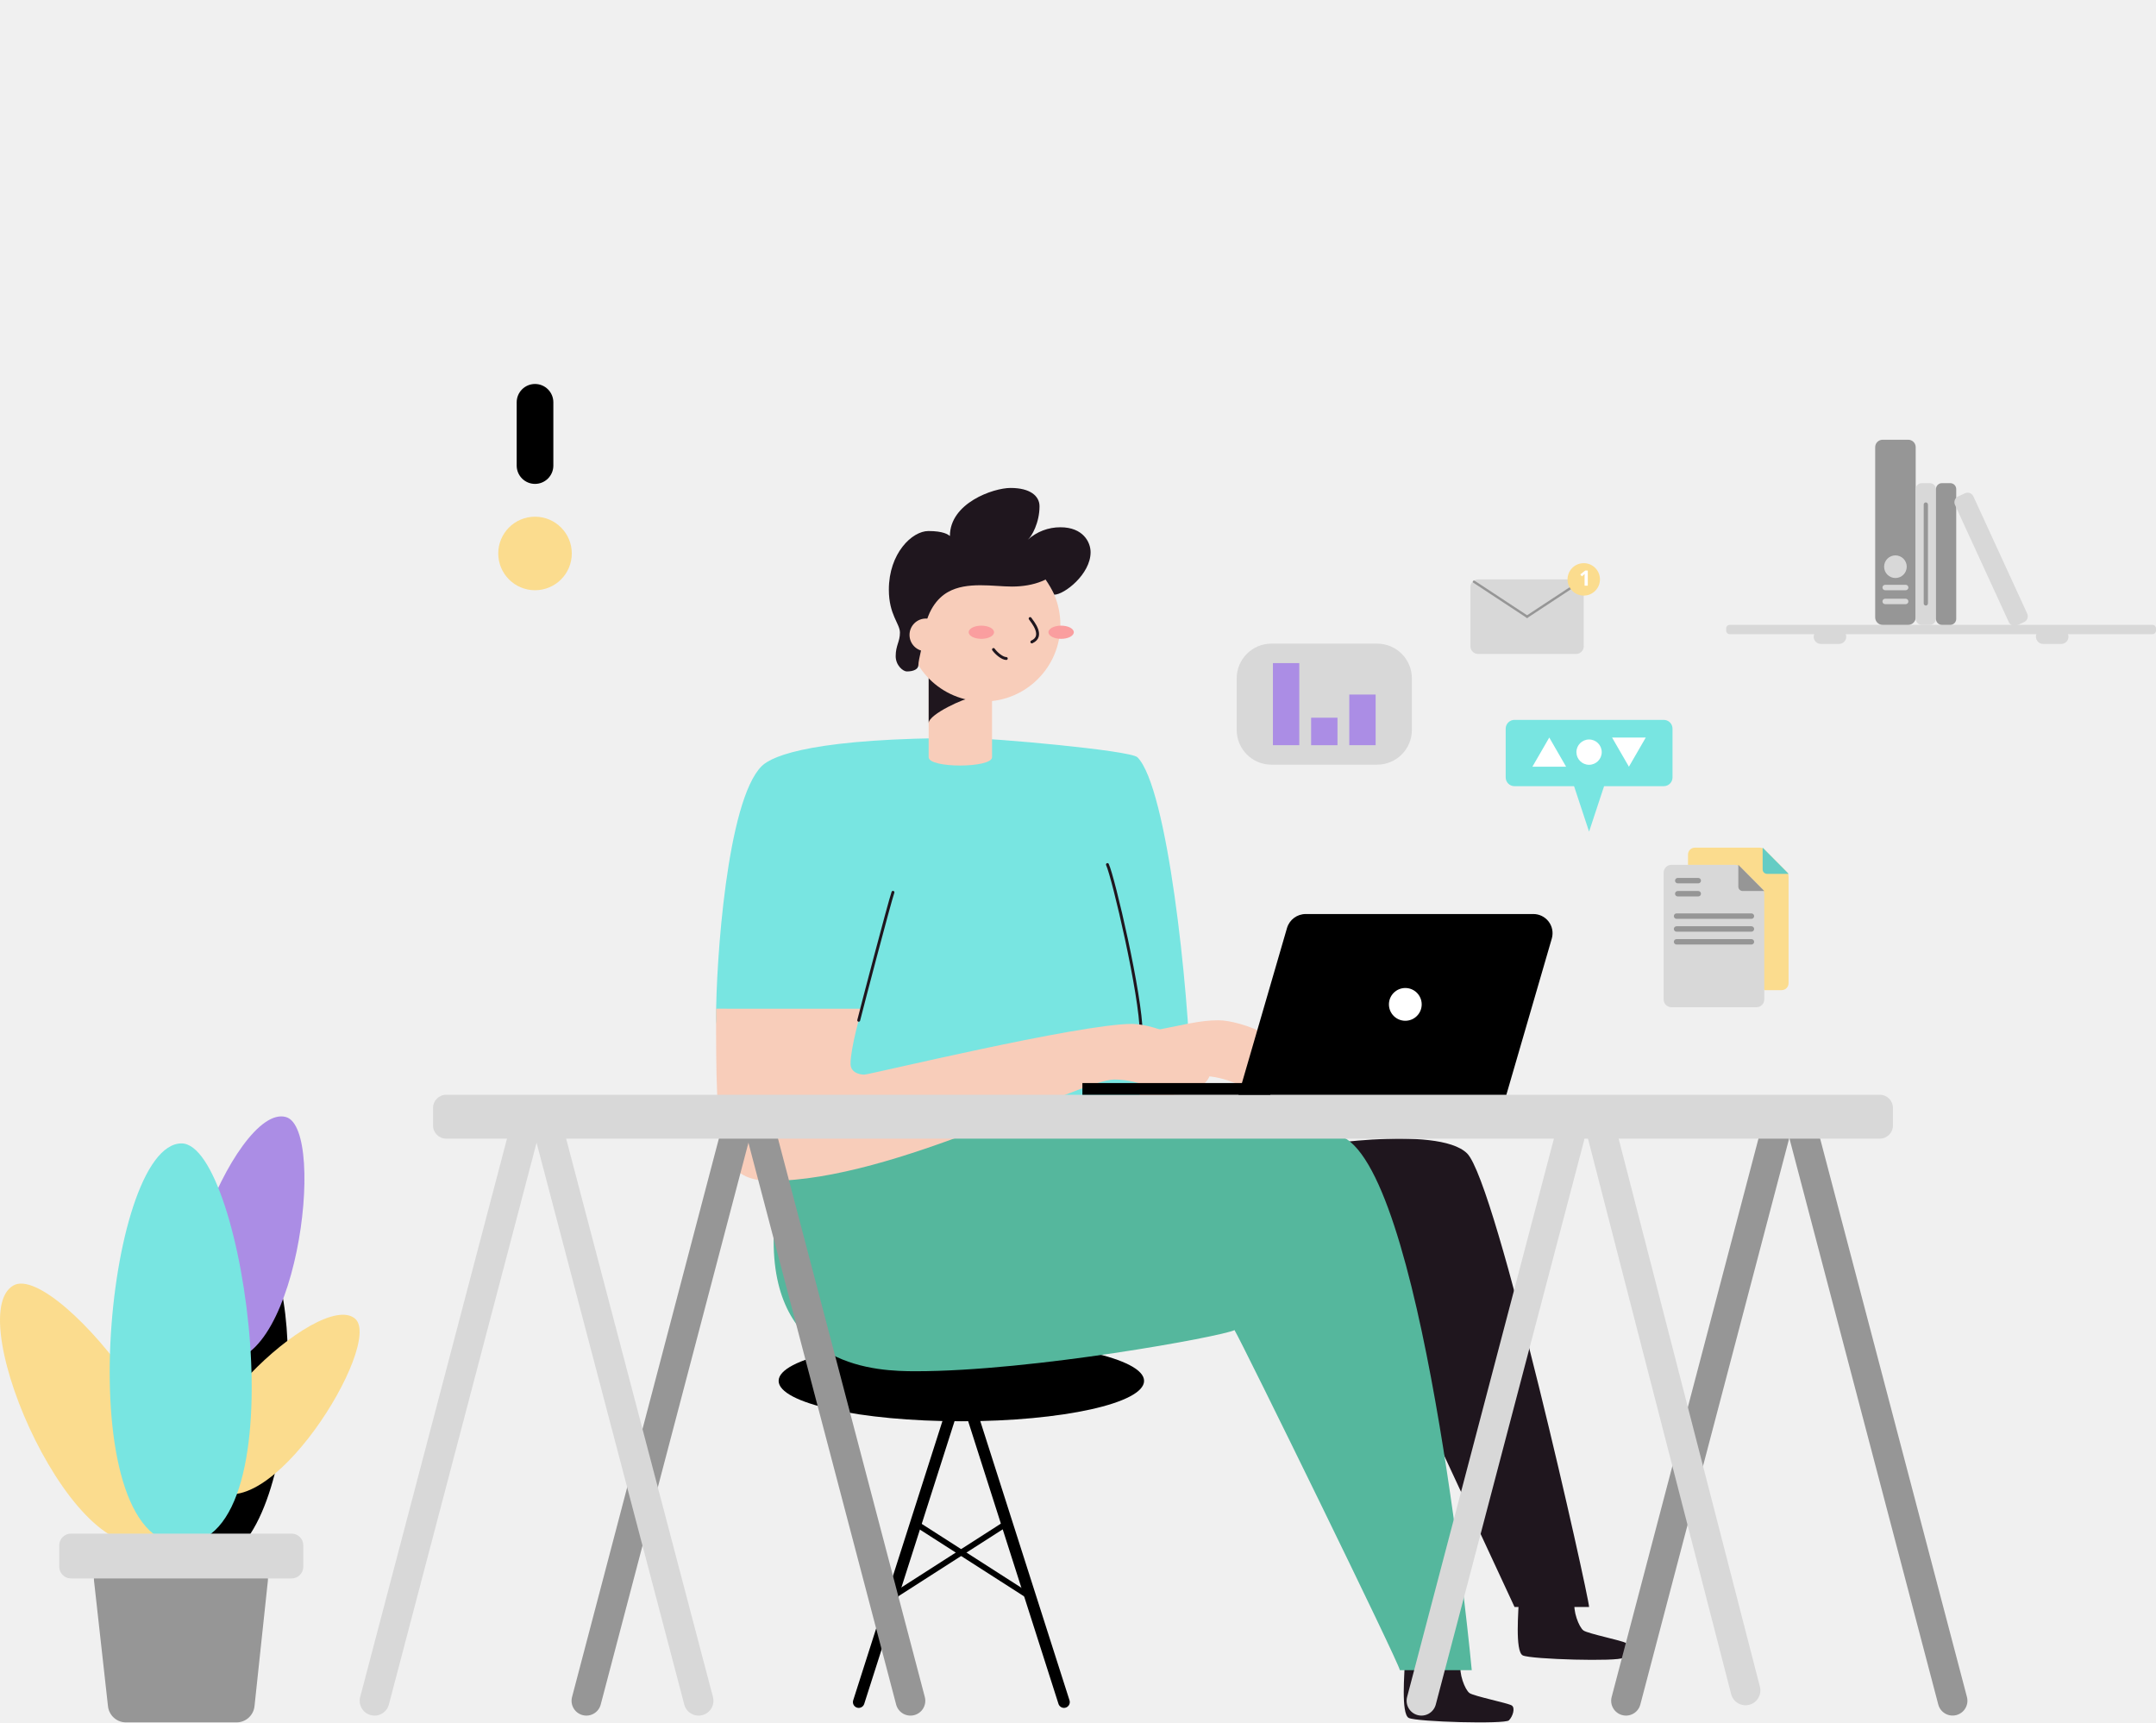
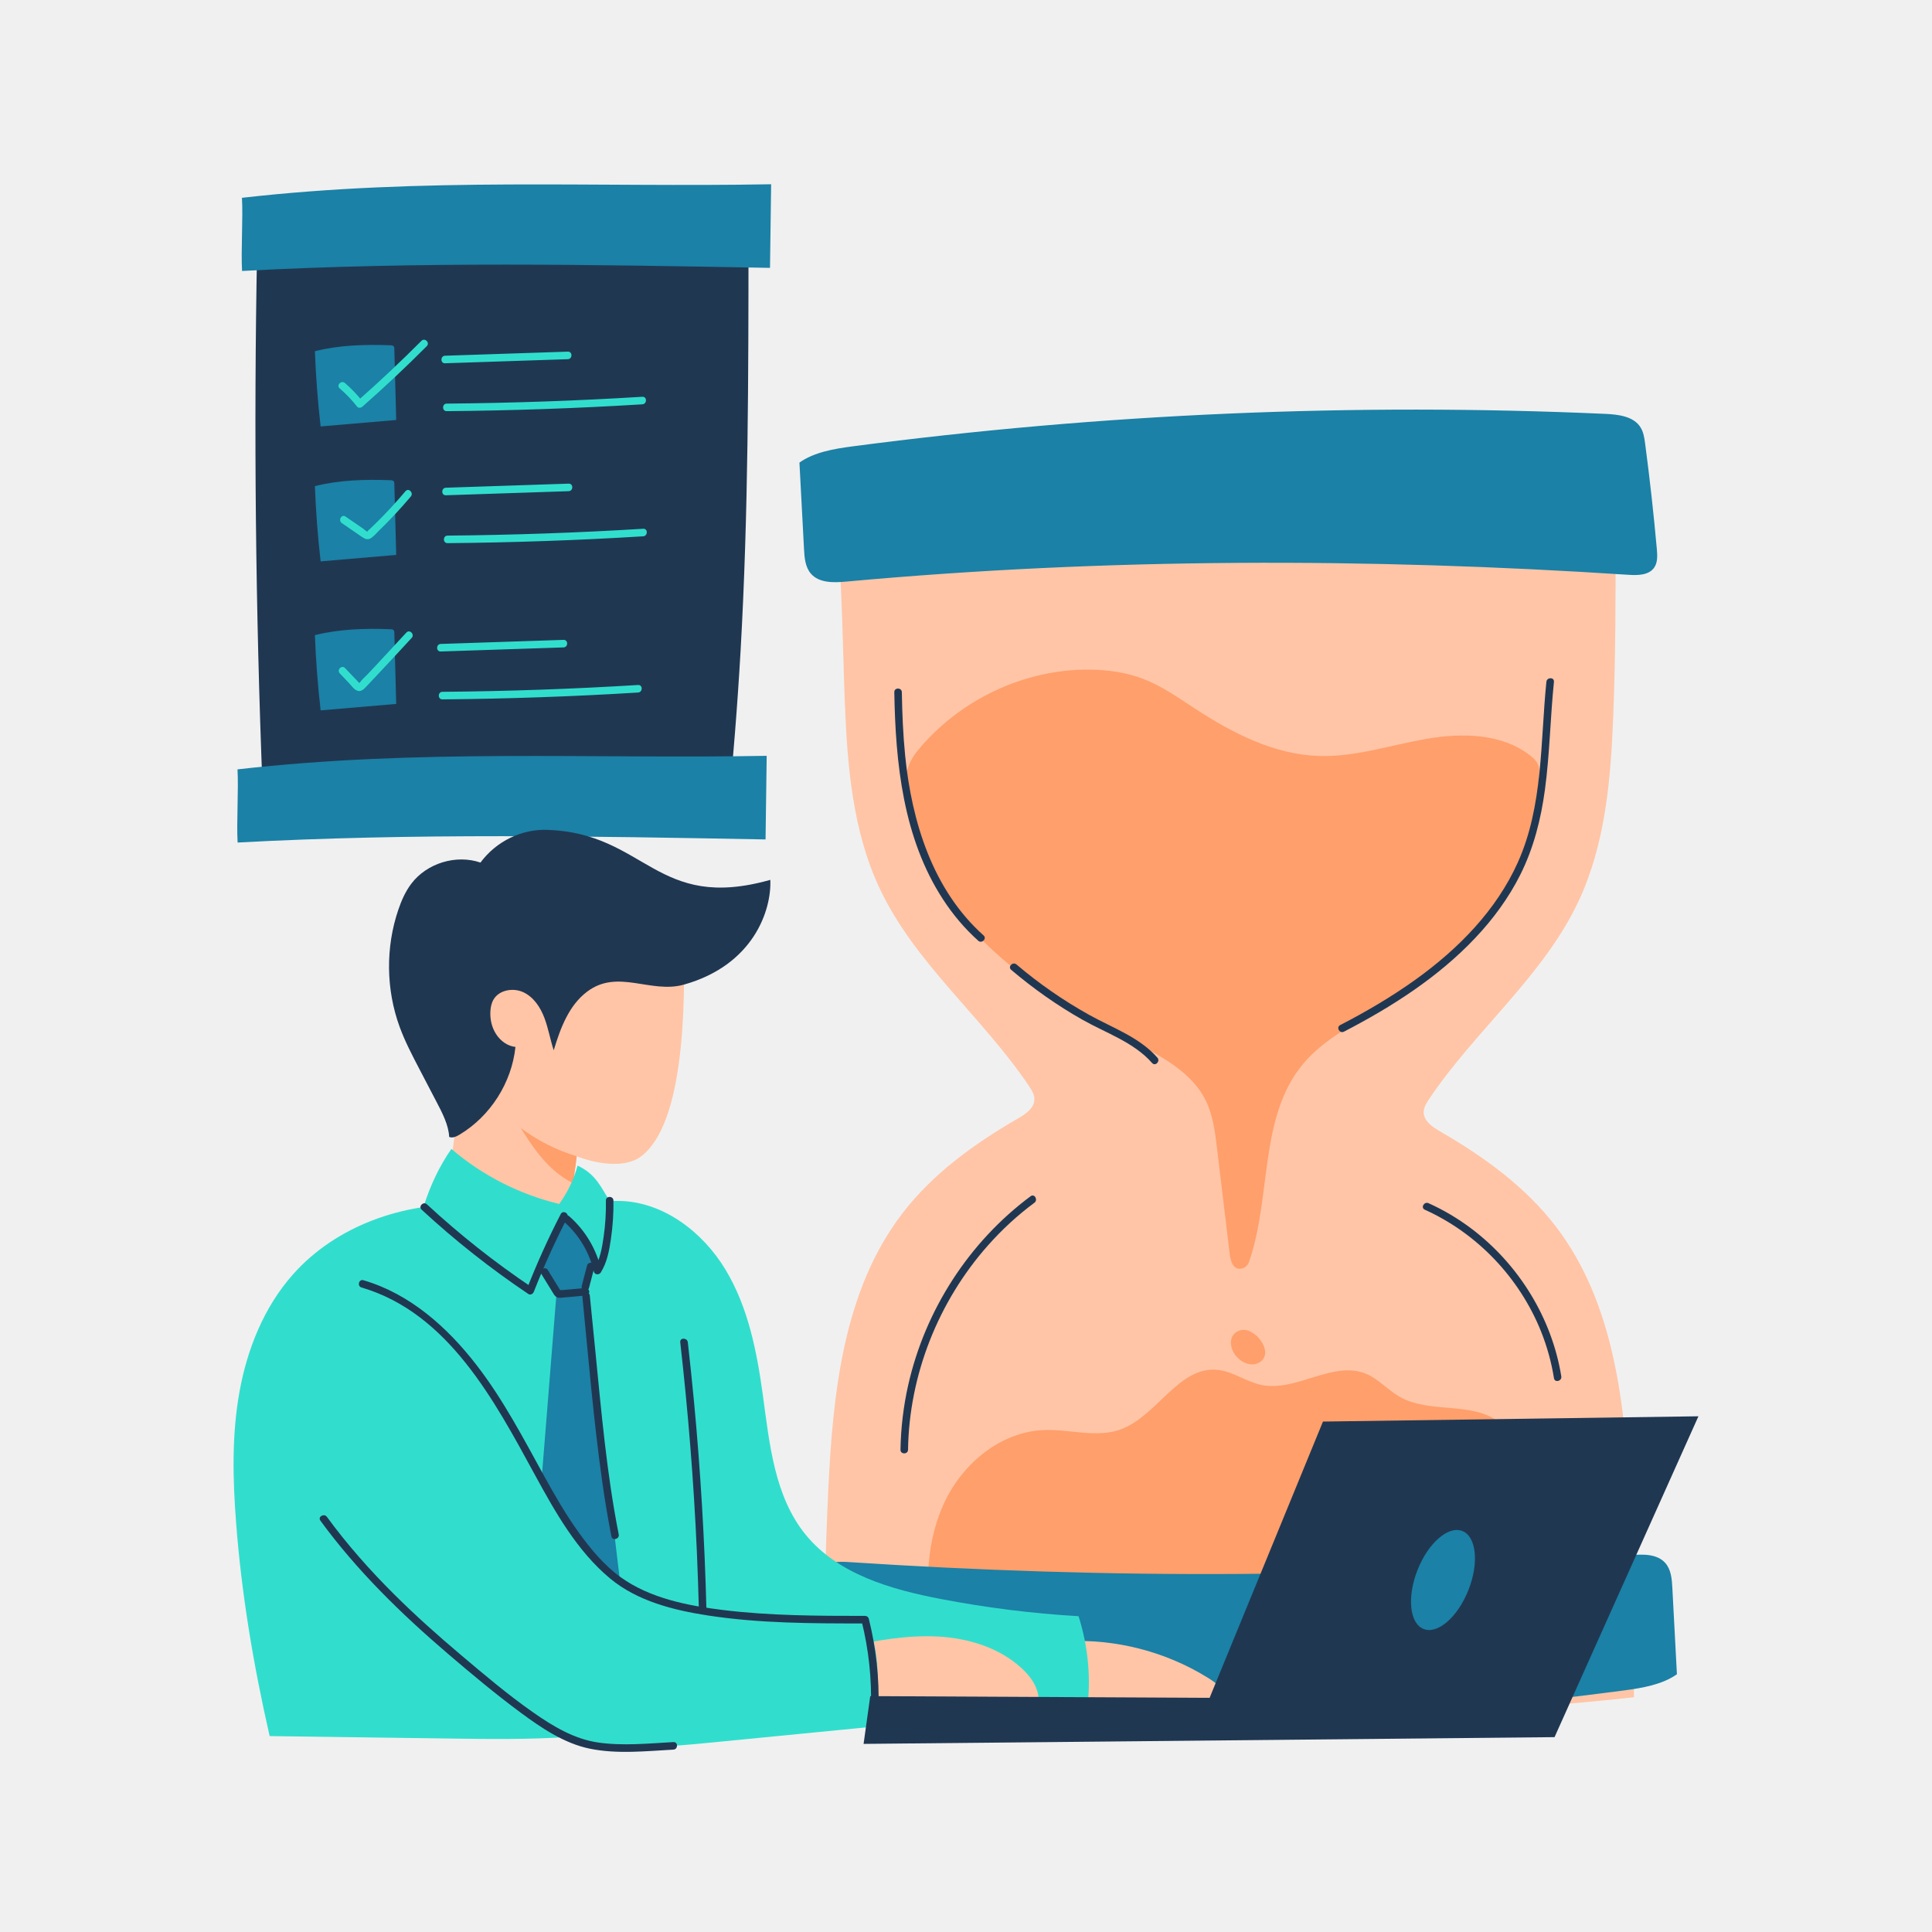
- <svg xmlns="http://www.w3.org/2000/svg" viewBox="0 0 744.66 594.92">
-   <defs>
-     <style>.cls-1,.cls-11,.cls-13,.cls-2,.cls-3{fill:none;stroke-linecap:round;}.cls-1,.cls-13,.cls-2{stroke:#000;}.cls-1,.cls-2,.cls-3{stroke-miterlimit:10;}.cls-1{stroke-width:4px;}.cls-13,.cls-2{stroke-width:2px;}.cls-3{stroke:#1f161e;}.cls-4{fill:#fbdc8e;}.cls-5{fill:#969696;}.cls-6{fill:#ab8de5;}.cls-7{fill:#78e5e1;}.cls-8{fill:#d8d8d8;}.cls-9{fill:#64ccc4;}.cls-10,.cls-12{fill:#fff;}.cls-11{stroke:#969696;stroke-width:0.82px;}.cls-11,.cls-13{stroke-linejoin:round;}.cls-12{font-size:7.3px;font-family:SofiaPro-Bold, Sofia Pro;font-weight:700;}.cls-14{fill:#1f161e;}.cls-15{fill:#55b79d;}.cls-16{fill:#f8cdba;}.cls-17{fill:#fa9e9f;}</style>
-   </defs>
-   <g id="Layer_2" data-name="Layer 2">
-     <g id="Layer_2-2" data-name="Layer 2">
-       <ellipse cx="332.04" cy="476.96" rx="63.11" ry="13.95" />
-       <line class="cls-1" x1="332.04" y1="476.96" x2="296.59" y2="587.91" />
-       <line class="cls-1" x1="332.04" y1="476.96" x2="367.49" y2="587.91" />
-       <line class="cls-2" x1="308.23" y1="551.48" x2="347.75" y2="526.14" />
-       <line class="cls-2" x1="316.17" y1="526.14" x2="355.7" y2="551.48" />
-       <path class="cls-3" d="M394.15,356.86c-.16,4.92-.09,22.15-.9,29.52" />
-       <rect x="178.46" y="132.63" width="12.66" height="34.51" rx="6.33" ry="6.33" />
-       <circle class="cls-4" cx="184.79" cy="191.17" r="12.7" />
-       <path class="cls-4" d="M609.37,342h6a2.39,2.39,0,0,0,2.38-2.38V302.74a2.35,2.35,0,0,0-.7-1.68l-7.58-7.58a2.37,2.37,0,0,0-1.68-.7H585.4a2.39,2.39,0,0,0-2.38,2.38v3.56" />
-       <path d="M88.06,430c19,3.6,15.61,117-20.86,110.14C32.76,533.6,64.88,425.59,88.06,430Z" />
-       <path class="cls-4" d="M4.64,444c15.12-8.56,78.41,71.08,49.46,87.46C26.75,547-13.77,454.44,4.64,444Z" />
-       <path class="cls-5" d="M81.69,594.92H43.51a6.25,6.25,0,0,1-6.21-5.56l-4.82-43.28a6.26,6.26,0,0,1,6.21-7H86.31a6.25,6.25,0,0,1,6.21,6.92l-4.61,43.28A6.26,6.26,0,0,1,81.69,594.92Z" />
-       <path class="cls-6" d="M98.79,385.84c14.47,4.2,3.38,91.73-24.33,83.67C48.3,461.91,81.18,380.72,98.79,385.84Z" />
-       <path class="cls-4" d="M122.65,455.48c10,8.62-30.68,74.56-49.9,58C54.6,497.91,110.44,445,122.65,455.48Z" />
-       <path class="cls-7" d="M62.7,394.94c21.66,0,41.49,138.3,0,138.3C23.52,533.24,36.33,394.94,62.7,394.94Z" />
-       <rect class="cls-8" x="20.46" y="529.72" width="84.3" height="15.48" rx="4.05" ry="4.05" />
-       <path class="cls-8" d="M599.29,298.72h-22a2.68,2.68,0,0,0-2.68,2.69v43.8a2.69,2.69,0,0,0,2.68,2.69h29.39a2.69,2.69,0,0,0,2.68-2.69v-36.4a2.68,2.68,0,0,0-.78-1.9l-7.4-7.4A2.68,2.68,0,0,0,599.29,298.72Z" />
-       <path class="cls-5" d="M609.37,307.76H601.9a1.5,1.5,0,0,1-1.5-1.5v-7.54" />
-       <path class="cls-9" d="M617.78,301.83h-7.47a1.52,1.52,0,0,1-1.51-1.51v-7.54" />
-       <rect class="cls-7" x="520.05" y="248.65" width="57.62" height="22.9" rx="3.03" ry="3.03" />
-       <polygon class="cls-7" points="548.85 287.25 555.79 266.23 541.91 266.23 548.85 287.25" />
-       <polygon class="cls-10" points="535.1 254.75 529.28 264.82 540.91 264.82 535.1 254.75" />
-       <polygon class="cls-10" points="562.61 264.82 568.43 254.75 556.79 254.75 562.61 264.82" />
-       <circle class="cls-10" cx="548.85" cy="259.79" r="4.37" />
-       <rect class="cls-8" x="507.87" y="200.12" width="39.14" height="25.76" rx="2.65" ry="2.65" />
-       <line class="cls-11" x1="509.1" y1="200.93" x2="527.44" y2="213" />
-       <line class="cls-11" x1="547.01" y1="200.12" x2="527.44" y2="213" />
-       <circle class="cls-4" cx="547.01" cy="200.12" r="5.6" />
-       <text class="cls-12" transform="translate(545.39 202.28)">1</text>
-       <rect class="cls-8" x="596.2" y="215.83" width="148.46" height="3.22" rx="1.23" ry="1.23" />
-       <rect class="cls-5" x="647.67" y="151.89" width="13.99" height="63.94" rx="2.56" ry="2.56" />
-       <rect class="cls-8" x="661.66" y="166.88" width="7" height="48.95" rx="2.13" ry="2.13" />
-       <rect class="cls-5" x="668.66" y="166.88" width="7" height="48.95" rx="2.06" ry="2.06" />
-       <rect class="cls-8" x="684.21" y="168.74" width="7" height="48.95" rx="2.2" ry="2.2" transform="translate(-17.9 304.51) rotate(-24.66)" />
-       <circle class="cls-8" cx="654.66" cy="195.74" r="3.91" />
-       <rect class="cls-8" x="650.18" y="201.99" width="8.96" height="1.88" rx="0.94" ry="0.94" />
-       <rect class="cls-8" x="650.18" y="206.8" width="8.96" height="1.88" rx="0.94" ry="0.94" />
-       <rect class="cls-5" x="578.54" y="303.24" width="8.96" height="1.88" rx="0.94" ry="0.94" />
-       <rect class="cls-5" x="578.54" y="307.76" width="8.96" height="1.88" rx="0.94" ry="0.94" />
-       <rect class="cls-5" x="578.13" y="315.49" width="27.73" height="1.88" rx="0.94" ry="0.94" />
-       <rect class="cls-5" x="578.13" y="319.93" width="27.73" height="1.88" rx="0.94" ry="0.94" />
-       <rect class="cls-5" x="578.13" y="324.37" width="27.73" height="1.88" rx="0.94" ry="0.94" />
-       <rect class="cls-5" x="664.43" y="173.54" width="1.46" height="35.62" rx="0.73" ry="0.73" />
-       <rect class="cls-8" x="626.43" y="217.44" width="11.24" height="4.98" rx="2.49" ry="2.49" />
-       <rect class="cls-8" x="703.19" y="217.44" width="11.24" height="4.98" rx="2.49" ry="2.49" />
-       <rect class="cls-8" x="427.14" y="222.31" width="60.51" height="41.81" rx="12" ry="12" />
-       <rect class="cls-6" x="439.66" y="229.04" width="9.1" height="28.35" />
-       <rect class="cls-6" x="452.85" y="247.9" width="9.1" height="9.5" />
-       <rect class="cls-6" x="466.03" y="239.9" width="9.1" height="17.49" />
-       <path class="cls-14" d="M485.19,574.68c0,2.37-1.39,17.32,1.38,18.7s33.22,2.22,34.6.83,2.21-4.29,1-5.12-13-3.18-14.6-4.29-3.81-7-3-10.12" />
-       <path class="cls-7" d="M394.15,379.25l17.14-6.15c-.74-31.27-8.05-101.14-18.43-111.53-2.44-2.43-50.7-6.67-59.31-6.67-51.38,0-66.62,5.86-70.49,9.74-12,12-15.74,67.6-15.74,87.07s55,29.57,55,29.57l64.47,4.43s14.14,1.46,26.37,2.18C393.43,384.14,394.15,379.25,394.15,379.25Z" />
-       <path class="cls-14" d="M445.22,397.38c4.69-1.39,51.33-9,61.49,1s42.14,153.37,42.14,156.67H523.1l-34.76-74.81" />
-       <path class="cls-15" d="M275.41,384.63c-1.17,5.85-8.2,12.13-8.2,44,0,44.07,36.1,45,49.06,45,40.38,0,105.71-12,110.12-14.2,2.93,4.9,56.86,115,57.11,117.46h24.83s-15.39-164.72-43.16-183.4C456.15,387.49,296.12,381.07,275.41,384.63Z" />
-       <path class="cls-16" d="M420.81,352.41c-6.52,0-11.9,1.55-26.66,4.45l-.77,28.24c14-5.64,17.25-13.48,21.31-13.48,10.14,0,15.44,5.23,21.43,5.23,4.18,0,11.7-3.28,11.7-7.74C447.82,359.77,428.89,352.41,420.81,352.41Z" />
-       <path class="cls-14" d="M524.56,553.07c0,2.38-1.39,17.32,1.38,18.71s33.22,2.21,34.6.83,2.21-4.29,1-5.12-13-3.19-14.6-4.3-3.81-7-3-10.12" />
-       <path class="cls-16" d="M342.64,261.55c0,3.77-21.89,3.88-21.89,0V230.89h21.89Z" />
-       <path class="cls-14" d="M335.51,241c-2,0-14.76,5.64-14.76,8.79V233.15C323.93,233.15,335.51,241,335.51,241Z" />
-       <circle class="cls-16" cx="339.74" cy="215.8" r="26.5" />
-       <path class="cls-14" d="M367.09,195c-3.28,5.21-10.14,7.6-17.57,7.6-6.33,0-15.55-1.84-22.11,1.9-3.55,2-7.62,6.55-8.44,15.66,0,1.56-1.77,7.61-1.77,9.56,0,1.33-1.5,2.2-4,2.2-1.29,0-3.84-2.09-3.84-5.28,0-3.69,1.47-5,1.47-8.13S307,212.37,307,203.67c0-12.53,8-20.25,13.66-20.25,5.16,0,6.78,1.2,7.43,1.71,0-11.39,15-16.59,20.95-16.59,6.8,0,10,2.79,10,6.34,0,5.66-2.7,10.47-4.07,11.55a16.8,16.8,0,0,1,11.3-4.31c7.79,0,10.41,5.12,10.41,8.62,0,7.61-9.13,14.66-12.53,14.66a36.33,36.33,0,0,0-3-5.19" />
-       <circle class="cls-16" cx="319.79" cy="219.3" r="5.65" />
-       <ellipse class="cls-17" cx="366.5" cy="218.38" rx="4.38" ry="2.28" />
-       <ellipse class="cls-17" cx="338.95" cy="218.38" rx="4.38" ry="2.28" />
-       <path class="cls-3" d="M355.8,213.65c.82,1.17,5,6.08.59,8.07" />
-       <path class="cls-3" d="M347.56,227.45c-1.32,0-3.35-1.64-4.42-3.11" />
-       <path class="cls-3" d="M382.5,298.62c2,4.25,11.65,45.25,11.65,58.24" />
-       <path class="cls-16" d="M247.32,348.41c0,46.09.43,59.46,18.93,59.46,42.64,0,107.1-35,118.59-35,10.15,0,15.45,5.24,21.44,5.24,4.17,0,11.69-3.29,11.69-7.74,0-9.35-18.93-16.71-27-16.71-18.17,0-90.68,17.52-92.45,17.52s-4.75-.77-4.75-3.75c0-5.41,3.54-17.91,4-19Z" />
-       <path class="cls-3" d="M308.42,308.21c-1.22,3.51-10.73,39.78-11.83,44.2" />
-       <rect class="cls-5" x="643.68" y="384.29" width="10.24" height="211.6" rx="5.12" ry="5.12" transform="translate(1400.9 799.09) rotate(165.27)" />
-       <rect class="cls-5" x="582.06" y="384.29" width="10.24" height="211.6" rx="5.12" ry="5.12" transform="translate(143.93 -133.2) rotate(14.73)" />
-       <rect class="cls-8" x="511.42" y="384.29" width="10.24" height="211.6" rx="5.12" ry="5.12" transform="translate(141.6 -115.24) rotate(14.73)" />
-       <rect class="cls-8" x="572.16" y="384.29" width="10.24" height="211.6" rx="5.12" ry="5.12" transform="matrix(-0.97, 0.25, -0.25, -0.97, 1260.2, 817.28)" />
-       <rect class="cls-5" x="223" y="384.29" width="10.24" height="211.6" rx="5.12" ry="5.12" transform="translate(132.12 -41.9) rotate(14.73)" />
-       <rect class="cls-5" x="283.75" y="384.29" width="10.24" height="211.6" rx="5.12" ry="5.12" transform="translate(692.86 890.62) rotate(165.27)" />
-       <rect class="cls-8" x="149.57" y="378.14" width="504.23" height="15.15" rx="4.53" ry="4.53" />
-       <rect class="cls-8" x="149.82" y="384.29" width="10.24" height="211.6" rx="5.12" ry="5.12" transform="translate(129.72 -23.29) rotate(14.73)" />
-       <rect class="cls-8" x="210.56" y="384.29" width="10.24" height="211.6" rx="5.12" ry="5.12" transform="translate(548.9 909.23) rotate(165.27)" />
-       <path d="M520.28,378.14H427.77l16.76-57.64a6.73,6.73,0,0,1,6.48-4.79h78.5a6.62,6.62,0,0,1,6.48,8.41Z" />
-       <circle class="cls-10" cx="485.38" cy="346.92" r="5.66" />
-       <rect x="373.85" y="374.09" width="64.91" height="4.05" />
-     </g>
-   </g>
+ <svg xmlns="http://www.w3.org/2000/svg" width="3000" height="3000" fill="none" viewBox="0 0 3000 3000" id="employee-works-on-deadlines">
+   <path fill="#FFC5A6" d="M2537.17 2635.49C2537.7 2534.59 2535.53 2433.63 2530.72 2332.85C2523.58 2182.74 2507.17 2023.71 2415.82 1904.42C2368.48 1842.6 2303.91 1795.96 2236.47 1757.05C2224.4 1750.08 2210.51 1740.65 2210.68 1726.7C2210.8 1719.43 2214.85 1712.93 2218.89 1706.9C2290.67 1599.79 2396.66 1515.76 2451.33 1398.99C2492.81 1310.45 2501.19 1210.43 2505 1112.76C2508.63 1020.35 2508.81 927.833 2508.63 835.372L2512.5 817.911C2319.32 749.533 2112.07 726.74 1907.23 732.482C1702.38 738.224 1499.3 771.74 1298.61 813.283C1308.11 907.677 1308.28 1000.2 1311.92 1092.6C1315.78 1190.27 1324.16 1290.29 1365.59 1378.83C1420.26 1495.61 1526.25 1579.63 1598.03 1686.74C1602.07 1692.77 1606.11 1699.28 1606.23 1706.54C1606.41 1720.49 1592.58 1729.92 1580.45 1736.9C1513.01 1775.86 1448.44 1822.44 1401.1 1884.26C1309.75 2003.56 1293.34 2162.64 1286.19 2312.7C1281.39 2413.48 1279.28 2514.43 1279.63 2613.22C1694.24 2670.59 2115.12 2681.66 2537.17 2635.49Z" />
+   <path fill="#FF9F6B" d="M1445.56 2525.51C1436.31 2459.94 1438.77 2390.68 1467.42 2330.98C1496.07 2271.27 1554.67 2223.22 1620.88 2220.59C1660.55 2219 1701.68 2233.07 1739.12 2219.94C1796.31 2199.84 1829.65 2121.56 1890 2127.07C1914.31 2129.3 1935.12 2145.76 1959.08 2150.62C2013.22 2161.64 2069.94 2112.07 2121.03 2133.16C2140.55 2141.19 2154.84 2158.36 2173.18 2168.85C2220.29 2195.8 2286.27 2175.35 2328.81 2208.98C2371.64 2242.85 2364.96 2308.94 2386.93 2358.92C2402.17 2393.55 2432.52 2423.03 2434.33 2460.82C2435.86 2492.69 2415.47 2522.58 2388.92 2540.33C2362.38 2558.08 2330.51 2565.7 2299.1 2571.5C2116.23 2605.08 1927.79 2585.98 1744.57 2554.51C1639.57 2536.52 1531.35 2514.55 1445.56 2525.51Z" />
+   <path fill="#1B81A6" d="M1241.37 718.303C1243.71 763.01 1246.12 807.717 1248.46 852.424 1249.16 865.96 1250.33 880.608 1259.24 890.862 1272.01 905.51 1294.57 904.866 1313.91 903.108 1717.62 866.135 2124.26 866.077 2528.79 892.561 2543.09 893.499 2560.02 893.323 2568.4 881.663 2574.2 873.577 2573.62 862.678 2572.74 852.717 2567.87 798.049 2561.78 743.44 2554.57 689.006 2553.4 680.217 2552.11 671.135 2547.42 663.635 2536.7 646.409 2513.15 643.596 2492.87 642.659 2102.58 625.256 1710.76 642.19 1323.4 693.167 1295.04 696.917 1264.04 702.19 1241.37 718.303ZM2603.91 2599.75C2601.56 2555.04 2599.16 2510.33 2596.82 2465.63 2596.11 2452.09 2594.94 2437.44 2586.03 2427.19 2573.26 2412.54 2550.7 2413.18 2531.37 2414.94 2127.66 2451.92 1721.01 2452.03 1316.48 2425.49 1302.19 2424.55 1285.25 2424.73 1276.87 2436.39 1271.07 2444.47 1271.66 2455.37 1272.54 2465.33 1277.4 2520 1283.5 2574.61 1290.7 2629.04 1291.87 2637.83 1293.16 2646.92 1297.85 2654.42 1308.57 2671.64 1332.13 2674.45 1352.4 2675.39 1742.69 2692.79 2134.51 2675.86 2521.87 2624.88 2550.23 2621.13 2581.17 2615.86 2603.91 2599.75Z" />
+   <path fill="#FF9F6B" d="M1951.99 2074.75C1947.77 2071.53 1943.49 2068.13 1938.57 2066.31 1929.2 2062.85 1918.3 2066.55 1913.79 2074.69 1908.51 2084.18 1912.15 2097.54 1920 2106.45 1926.15 2113.42 1934.94 2118.4 1943.79 2118.64 1952.63 2118.87 1961.19 2113.71 1963.77 2105.51 1966.81 2095.49 1960.72 2083.89 1951.99 2074.75ZM1405.78 1228.06C1403.44 1205.86 1410.18 1183.71 1424.3 1166.36 1488.69 1087.38 1589.76 1038.81 1691.84 1039.8 1720.02 1040.1 1748.44 1043.96 1774.8 1054.04 1804.1 1065.23 1829.94 1083.69 1856.25 1100.8 1914.14 1138.53 1978.36 1171.52 2047.38 1173.86 2103.81 1175.8 2158.71 1157.17 2214.32 1147.44 2269.92 1137.71 2332.26 1138.53 2376.56 1173.57 2381.07 1177.15 2385.47 1181.19 2387.87 1186.46 2390.68 1192.79 2390.27 1200.06 2389.75 1206.97 2387.05 1244.35 2384.3 1282.09 2373.75 1318.06 2356.35 1377.54 2318.2 1429.39 2272.68 1471.46 2227.15 1513.53 2174.24 1546.7 2120.98 1578.51 2085.76 1599.49 2049.55 1620.64 2023.3 1652.17 1954.57 1734.67 1974.67 1858.12 1939.51 1959.37 1937.52 1965.17 1932.3 1969.68 1926.15 1970.1 1914.55 1970.92 1910.8 1957.91 1909.57 1947.6 1902.95 1892.4 1896.27 1837.2 1889.65 1782.01 1886.66 1757.4 1883.55 1732.2 1872.77 1709.88 1850.27 1663.24 1799.82 1638.22 1753.59 1614.78 1667.58 1571.25 1583.32 1520.97 1516.82 1451.19 1458.46 1389.78 1414.57 1311.27 1405.78 1228.06Z" />
+   <path fill="#203752" d="M399.198 389.769C393.924 668.089 396.795 946.526 407.752 1224.67C648.28 1239.26 888.807 1253.85 1129.33 1268.5C1138.18 1182.42 1145.1 1096.12 1150.02 1009.75C1162.09 797.112 1162.15 583.948 1162.26 370.96C908.377 358.714 653.67 363.753 399.198 389.769Z" />
+   <path fill="#1B81A6" d="M375.701 307.148C377.518 337.969 374.061 389.941 375.877 420.762 648.807 405.937 922.381 410.918 1195.66 415.957 1196.25 372.656 1196.83 329.355 1197.42 286.113 925.076 291.152 658.064 274.98 375.701 307.148ZM368.789 1194.67C370.605 1225.49 367.148 1277.46 368.965 1308.29 641.895 1293.46 915.469 1298.44 1188.75 1303.48 1189.34 1260.18 1189.92 1216.88 1190.51 1173.64 918.164 1178.62 651.094 1162.5 368.789 1194.67ZM488.966 545.328C490.431 584.352 493.419 623.375 497.872 662.164 537.013 658.824 576.153 655.485 615.235 652.145 614.239 615.289 613.243 578.434 612.306 541.578 612.247 540.289 612.188 538.942 611.427 537.887 610.313 536.422 608.263 536.246 606.446 536.129 566.603 534.664 526.642 535.836 488.966 545.328ZM488.966 754.859C490.431 793.882 493.419 832.905 497.872 871.695 537.013 868.355 576.153 865.015 615.235 861.675 614.239 824.819 613.243 787.964 612.306 751.109 612.247 749.819 612.188 748.472 611.427 747.417 610.313 745.952 608.263 745.777 606.446 745.659 566.603 744.194 526.642 745.366 488.966 754.859ZM488.966 986.248C490.431 1025.27 493.419 1064.29 497.872 1103.08 537.013 1099.74 576.153 1096.4 615.235 1093.06 614.239 1056.21 613.243 1019.35 612.306 982.497 612.247 981.208 612.188 979.861 611.427 978.806 610.313 977.341 608.263 977.165 606.446 977.048 566.603 975.525 526.642 976.755 488.966 986.248Z" />
+   <path fill="#FFC5A6" d="M709.218 1739L693.573 1854.32C693.573 1854.32 870.233 1939.22 878.788 1901.54C882.89 1883.26 886.933 1858.3 889.98 1837.21C893.378 1814 895.546 1795.49 895.546 1795.49C895.546 1795.49 961.64 1822.73 997.03 1794.43C1060.72 1743.52 1065.29 1570.66 1061.25 1445.27L783.28 1446.45L668.495 1547.58L709.218 1739Z" />
+   <path fill="#203752" d="M697.499 1765.43C702.772 1767.6 708.631 1764.84 713.495 1761.91C761.424 1733.26 794.588 1681.23 800.389 1625.68C788.143 1624.39 777.245 1616.43 770.389 1605.88C763.534 1595.33 760.721 1582.5 761.483 1569.96C761.893 1563.75 763.182 1557.48 766.288 1552.15C775.077 1537.03 796.932 1533.34 812.752 1540.78C828.631 1548.22 839.061 1564.04 845.272 1580.39C851.483 1596.74 854.354 1614.2 859.803 1630.9C870.643 1594.92 883.827 1561 911.424 1540.02C959.178 1503.69 1010.1 1543.53 1062.07 1528.89C1170.58 1498.3 1198.24 1412.69 1196.13 1366.23C1018.65 1416.33 1003.3 1293.75 849.784 1288.59C810.643 1287.25 770.975 1305.7 746.073 1339.39C708.28 1326.44 662.87 1340.27 638.729 1372.15C629.53 1384.28 623.319 1398.4 618.456 1412.81C598.592 1471.23 599.354 1536.44 620.506 1594.39C628.651 1616.72 639.667 1637.81 650.624 1658.85C659.53 1675.9 668.377 1692.95 677.284 1709.94C686.893 1728.11 696.62 1747.09 697.499 1765.43Z" />
+   <path fill="#FF9F6B" d="M808.651 1751.66C821.366 1771.93 834.667 1792.08 851.542 1809.08C862.792 1820.33 875.682 1830.29 889.92 1837.2C893.319 1814 895.487 1795.48 895.487 1795.48C863.788 1785.82 835.37 1771.34 808.651 1751.66Z" />
+   <path fill="#FFC5A6" d="M1655.33 2548.54C1732.09 2544.55 1809.9 2564.53 1875.23 2605.02C1887.6 2612.7 1900.37 2622.25 1904.12 2636.31C1905.12 2640 1905.29 2644.22 1903.06 2647.27C1900.66 2650.55 1896.15 2651.49 1892.11 2652.13C1857.19 2657.52 1821.68 2658.28 1786.35 2659.04C1758.57 2659.69 1730.74 2660.28 1702.97 2660.92C1694.53 2661.1 1685.68 2661.21 1678.12 2657.35C1661.83 2648.97 1659.31 2627.17 1658.85 2608.83C1658.44 2589.2 1657.97 2569.57 1655.33 2548.54Z" />
+   <path fill="#31DECD" d="M1687.91 2654.64C1537.44 2671.11 1385.45 2661.26 1234.1 2666.13C1174.92 2668 1115.86 2672.1 1056.97 2678.49C999.2 2684.7 941.661 2693.08 883.653 2697.07C821.778 2701.28 759.669 2700.46 697.677 2699.58C604.688 2698.3 511.7 2697.07 418.712 2695.78C393.165 2583.92 375.001 2474.29 366.563 2363.9C361.407 2296.4 359.825 2228.02 371.837 2161.4C383.79 2094.78 409.981 2029.45 454.981 1978.82C522.188 1903.12 626.485 1866.97 727.091 1870.37C785.333 1873.47 843.868 1876.58 901.817 1870.01C921.974 1867.73 942.13 1864.27 962.462 1864.8C1030.61 1866.44 1091.49 1913.26 1126.64 1971.62C1161.8 2029.98 1175.27 2098.65 1184.53 2166.15C1194.9 2242.08 1202.58 2323.47 1250.92 2382.94C1301.02 2444.53 1383.52 2468.14 1461.45 2483.02C1531.64 2496.44 1602.72 2505.46 1674.79 2509.62C1690.02 2557.49 1694.41 2608.82 1687.91 2654.64Z" />
+   <path fill="#FFC5A6" d="M1314.9 2556.86C1361.25 2547.42 1408.3 2538.75 1455.58 2541.15C1502.87 2543.56 1550.92 2558.03 1585.9 2589.96C1598.38 2601.39 1609.39 2615.57 1612.2 2632.27C1612.73 2635.55 1612.97 2638.95 1612.03 2642.11C1608.81 2652.89 1594.92 2655.35 1583.73 2655.88C1532.69 2658.16 1481.54 2659.63 1430.51 2656.99C1407.01 2655.76 1383.4 2653.65 1360.95 2646.62C1343.08 2641 1325.04 2631.09 1317.36 2614.04C1309.86 2597.34 1313.79 2578.13 1314.9 2556.86Z" />
+   <path fill="#1B81A6" d="M818.436 1936.99L864.49 2003.9L835.018 2371.99L929.529 2546.07L967.498 2494.74L908.201 2000.27L925.721 1937.22L901.873 1878.28L841.229 1875.7L818.436 1936.99Z" />
+   <path fill="#31DECD" d="M616.642 2010.41C616.642 2010.41 792.892 2218.53 879.903 2356.05 968.673 2496.38 1012.21 2509.86 1347.36 2521.23 1368.28 2569.8 1364.06 2625 1357.74 2681.01 1274.06 2689.21 1190.33 2697.42 1106.66 2705.62 1020.18 2714.12 929.181 2721.91 849.786 2686.64 812.755 2670.17 780.235 2645.09 749.356 2618.79 673.888 2554.57 605.626 2481.79 546.446 2402.28 530.743 2381.19 515.392 2359.16 507.481 2334.08 498.048 2304.2 499.747 2271.97 504.435 2240.97 517.384 2155.66 553.185 2073.98 616.642 2010.41ZM896.897 1809.96C891.33 1830.35 882.424 1849.87 868.42 1869.49 806.838 1854.73 748.889 1825.2 700.9 1784.06 682.033 1811.13 667.912 1841.43 658.127 1872.6 702.6 1930.14 762.893 1975.31 830.217 2003.09 841.291 1963.07 855.939 1924.04 873.811 1886.96 899.357 1911.92 918.928 1943.03 929.768 1979.12 936.037 1948.54 951.682 1896.62 947.111 1865.16 933.342 1844.53 926.076 1823.56 896.897 1809.96Z" />
+   <path fill="#203752" d="M1351.29 2633.73L1340.98 2707.91L2413.89 2697.42L2637.31 2199.2L2054.3 2207.4L1878.28 2636.37L1351.29 2633.73Z" />
+   <path fill="#1B81A6" d="M2280.15 2469.06C2296.78 2427.06 2292.58 2386.01 2270.76 2377.37C2248.95 2368.73 2217.79 2395.78 2201.16 2437.79C2184.53 2479.79 2188.73 2520.84 2210.55 2529.48C2232.36 2538.12 2263.52 2511.07 2280.15 2469.06Z" />
+   <path fill="#203752" d="M654.728 1878.4C706.466 1926.27 761.896 1969.98 820.431 2009.3C823.888 2011.58 827.755 2008.94 828.986 2005.72C844.279 1966.58 861.622 1928.32 880.9 1890.99C884.357 1884.31 874.22 1878.46 870.705 1885.19C850.958 1923.4 833.322 1962.65 817.677 2002.73C820.548 2001.56 823.361 2000.33 826.232 1999.16C768.517 1960.43 713.966 1917.24 662.931 1870.08C657.423 1864.98 649.162 1873.24 654.728 1878.4Z" />
+   <path fill="#203752" d="M875.627 1896.97C898.889 1917.36 915.12 1944.31 922.092 1974.49C923.323 1979.71 930.237 1980.06 932.874 1975.9C942.717 1960.31 945.998 1941.74 948.635 1923.81C951.506 1904.12 952.854 1884.2 952.561 1864.28C952.444 1856.72 940.725 1856.66 940.842 1864.22C941.135 1883.14 940.022 1902.07 937.268 1920.76C934.807 1937.69 931.936 1955.39 922.678 1970.1C926.252 1970.56 929.827 1971.03 933.459 1971.5C926.018 1939.45 908.616 1910.27 883.889 1888.59C878.206 1883.73 869.944 1891.99 875.627 1896.97Z" />
+   <path fill="#203752" d="M911.604 1965.06C908.85 1975.66 906.096 1986.27 903.284 1996.87C902.522 1999.86 904.338 2003.38 907.444 2004.02C910.549 2004.72 913.772 2003.03 914.592 1999.86C917.346 1989.26 920.1 1978.65 922.912 1968.04C923.674 1965.06 921.858 1961.54 918.752 1960.9C915.705 1960.19 912.424 1961.89 911.604 1965.06Z" />
+   <path fill="#203752" d="M840.466 1978.01C844.333 1984.27 848.2 1990.6 852.068 1996.87C854.001 2000.04 855.935 2003.14 857.868 2006.31C859.802 2009.41 861.443 2012.81 864.9 2014.39C868.005 2015.86 871.579 2015.09 874.861 2014.8C878.611 2014.45 882.302 2014.1 886.052 2013.81C893.728 2013.1 901.403 2012.4 909.079 2011.7C912.243 2011.4 914.939 2009.24 914.997 2005.9C914.997 2002.97 912.361 1999.74 909.196 1999.98C902.575 2000.56 895.954 2001.21 889.275 2001.79C885.935 2002.09 882.654 2002.38 879.314 2002.67C877.673 2002.85 875.974 2002.97 874.333 2003.14C872.986 2003.26 870.466 2003.02 869.294 2003.55C868.591 2003.49 868.708 2003.61 869.646 2003.96C870.466 2004.55 870.642 2004.55 870.232 2003.96C870.232 2003.49 869.294 2002.44 869.06 2002.03C868.181 2000.62 867.361 1999.22 866.482 1997.81C864.782 1995 863.025 1992.18 861.325 1989.43C857.751 1983.63 854.235 1977.89 850.661 1972.09C846.677 1965.76 836.54 1971.56 840.466 1978.01Z" />
+   <path fill="#203752" d="M904.159 2011.76C913.769 2108.68 921.679 2206 935.39 2302.5 939.374 2330.34 943.944 2358.05 949.394 2385.59 950.859 2393.03 962.167 2389.98 960.761 2382.66 941.952 2287.68 933.691 2191.06 924.14 2094.85 921.386 2067.19 918.632 2039.53 915.878 2011.88 915.175 2004.38 903.456 2004.26 904.159 2011.76ZM497.518 2361.27C554.002 2438.67 622.85 2505.82 695.506 2567.98 732.244 2599.39 769.569 2630.62 808.475 2659.39 840.467 2683 875.975 2707.09 915.584 2715.29 957.947 2724.02 1002.83 2719.16 1045.6 2716.81 1053.1 2716.4 1053.22 2704.68 1045.66 2705.09 1007.22 2707.2 967.44 2711.31 929.061 2705.8 891.209 2700.41 857.928 2680.07 827.108 2658.45 788.319 2631.27 751.815 2600.33 715.604 2569.74 679.862 2539.57 644.94 2508.39 611.776 2475.41 574.217 2438.02 538.944 2398.24 507.655 2355.41 503.26 2349.37 493.065 2355.17 497.518 2361.27Z" />
+   <path fill="#203752" d="M561.386 1999.22C696.269 2038.88 767.871 2175.17 830.332 2289.66C861.855 2347.44 896.015 2408.49 947.461 2451.15C989.765 2486.25 1046.07 2500.37 1099.28 2508.51C1179.84 2520.88 1262.05 2520.88 1343.38 2520.88C1341.5 2519.41 1339.63 2517.95 1337.75 2516.48C1348.89 2561.13 1353.81 2606.89 1352.4 2652.89C1352.17 2660.45 1363.89 2660.5 1364.12 2652.95C1365.53 2606.01 1360.43 2559.08 1349.06 2513.55C1348.42 2511.03 1346.02 2509.16 1343.44 2509.16C1269.84 2509.16 1195.78 2508.98 1122.66 2500.02C1067.93 2493.34 1008.98 2481.79 963.398 2448.81C938.086 2430.52 917.109 2405.21 898.945 2380.02C878.847 2352.13 861.621 2322.24 845.039 2292.18C812.402 2232.89 781.289 2173 739.687 2119.27C694.336 2060.74 636.738 2009.23 564.433 1987.97C557.168 1985.74 554.179 1997.11 561.386 1999.22Z" />
+   <path fill="#203752" d="M1056.27 2084.23C1068.51 2192.05 1077.24 2300.21 1082.05 2408.61C1083.4 2439.49 1084.45 2470.31 1085.27 2501.19C1085.45 2508.75 1097.17 2508.8 1096.99 2501.25C1094.24 2392.79 1087.85 2284.45 1077.65 2176.46C1074.72 2145.7 1071.5 2115 1068.04 2084.29C1067.17 2076.91 1055.45 2076.79 1056.27 2084.23Z" />
+   <path fill="#31DECD" d="M527.46 603.109C537.421 611.664 546.444 621.097 554.53 631.469 556.581 634.105 560.683 633.285 562.792 631.41 597.128 601.176 630.409 569.887 662.694 537.484 668.027 532.152 659.706 523.89 654.374 529.281 622.089 561.683 588.808 593.031 554.472 623.207 557.226 623.207 559.98 623.148 562.734 623.148 554.648 612.836 545.624 603.344 535.663 594.789 530.038 589.867 521.718 598.129 527.46 603.109ZM530.802 812.29C541.114 819.38 551.485 826.47 561.798 833.56 565.841 836.314 569.942 838.716 574.806 836.255 579.786 833.736 584.005 828.286 587.989 824.478 605.567 807.486 622.149 789.615 637.911 770.982 642.716 765.24 634.454 756.978 629.591 762.779 615.645 779.302 601.056 795.181 585.704 810.415 581.895 814.165 578.087 817.857 574.22 821.489 573.458 822.251 569.063 825.591 571.056 825.767 569.122 825.591 566.075 822.368 564.435 821.255 555.177 814.868 545.86 808.54 536.603 802.154 530.392 797.818 524.649 808.013 530.802 812.29ZM527.638 1045.67C532.325 1050.59 537.013 1055.51 541.7 1060.43 545.45 1064.36 549.61 1070.69 554.884 1072.56 560.86 1074.67 565.02 1070.04 568.77 1066.12 573.634 1060.96 578.497 1055.81 583.36 1050.65 602.11 1030.73 620.743 1010.69 639.259 990.533 644.356 984.966 636.036 976.704 630.938 982.329 614.942 999.732 598.888 1017.08 582.716 1034.36 578.79 1038.52 574.864 1042.74 570.88 1046.9 567.071 1050.94 562.208 1054.87 559.044 1059.44 558.575 1059.91 558.106 1060.43 557.638 1060.9 558.634 1061.2 558.634 1061.02 557.696 1060.32 556.641 1059.61 555.763 1058.27 554.884 1057.39 552.774 1055.16 550.665 1052.93 548.556 1050.77 544.337 1046.31 540.118 1041.92 535.899 1037.47 530.684 1031.84 522.423 1040.22 527.638 1045.67ZM691.057 564.082C754.572 561.972 818.088 559.863 881.662 557.753 889.221 557.519 889.279 545.8 881.721 546.035 818.205 548.144 754.69 550.253 691.115 552.363 683.615 552.597 683.557 564.316 691.057 564.082ZM693.631 638.441C794.94 637.563 896.249 634.047 997.381 627.836 1004.88 627.367 1005 615.648 997.44 616.117 896.307 622.328 794.999 625.844 693.69 626.723 686.19 626.781 686.131 638.5 693.631 638.441ZM692.344 769.045C755.86 766.936 819.376 764.827 882.95 762.717 890.508 762.483 890.567 750.764 883.008 750.999 819.493 753.108 755.977 755.217 692.403 757.327 684.903 757.561 684.844 769.28 692.344 769.045ZM694.919 843.394C796.228 842.515 897.536 838.999 998.669 832.788 1006.17 832.319 1006.29 820.601 998.728 821.069 897.595 827.28 796.286 830.796 694.978 831.675 687.478 831.733 687.419 843.452 694.919 843.394ZM684.373 1011.63C747.889 1009.52 811.404 1007.41 874.979 1005.3 882.537 1005.06 882.596 993.344 875.037 993.579 811.522 995.688 748.006 997.797 684.432 999.907 676.932 1000.14 676.873 1011.92 684.373 1011.63ZM687.009 1085.97C788.318 1085.1 889.627 1081.58 990.759 1075.37 998.259 1074.9 998.377 1063.18 990.818 1063.65 889.685 1069.86 788.377 1073.38 687.068 1074.26 679.509 1074.31 679.451 1086.03 687.009 1085.97Z" />
+   <path fill="#203752" d="M1388.67 1074.84C1390.55 1185.46 1402.38 1301.48 1464.26 1396.46 1479.67 1420.19 1498.01 1441.93 1519.04 1460.79 1524.61 1465.78 1532.93 1457.51 1527.25 1452.47 1448.09 1381.63 1415.68 1275.7 1405.49 1173.04 1402.27 1140.4 1400.92 1107.65 1400.39 1074.9 1400.27 1067.34 1388.56 1067.28 1388.67 1074.84ZM1570.19 1505.97C1604.59 1535.15 1641.56 1561.23 1680.82 1583.43 1717.26 1604.06 1760.74 1618.41 1788.98 1650.64 1793.96 1656.32 1802.17 1647.94 1797.18 1642.32 1769.24 1610.44 1727.28 1595.97 1691.13 1575.82 1651.05 1553.49 1613.32 1527.3 1578.34 1497.59 1572.71 1492.79 1564.39 1501.05 1570.19 1505.97ZM2086.88 1601.95C2160.88 1563.63 2232.77 1517.75 2290.37 1456.87 2318.26 1427.46 2342.64 1394.41 2360.8 1358.08 2381.48 1316.72 2392.79 1271.95 2398.95 1226.31 2406.45 1170.7 2407.27 1114.51 2412.95 1058.79 2413.71 1051.29 2401.99 1051.29 2401.23 1058.73 2391.68 1152.65 2396.37 1251.21 2356.87 1339.16 2323.48 1413.51 2264.71 1473.04 2199.32 1520.21 2161.88 1547.16 2121.97 1570.6 2081.02 1591.75 2074.34 1595.27 2080.2 1605.41 2086.88 1601.95ZM1410 2251.12C1411.7 2135.04 1457.05 2020.84 1533.92 1934.07 1555.66 1909.52 1579.86 1887.13 1606.23 1867.62 1612.21 1863.17 1606.41 1852.97 1600.37 1857.48 1504.63 1928.56 1436.54 2034.32 1410.29 2150.57 1402.85 2183.56 1398.81 2217.31 1398.28 2251.12 1398.16 2258.62 1409.88 2258.68 1410 2251.12ZM2212.44 1878.45C2294 1915.19 2359.63 1984.39 2392.91 2067.42 2402.28 2090.86 2409.02 2115.23 2413.01 2140.13 2414.24 2147.57 2425.55 2144.59 2424.37 2137.2 2409.73 2046.5 2358.1 1963.18 2284.98 1907.93 2264.24 1892.28 2241.91 1878.98 2218.24 1868.32 2211.44 1865.21 2205.59 1875.35 2212.44 1878.45Z" />
</svg>
